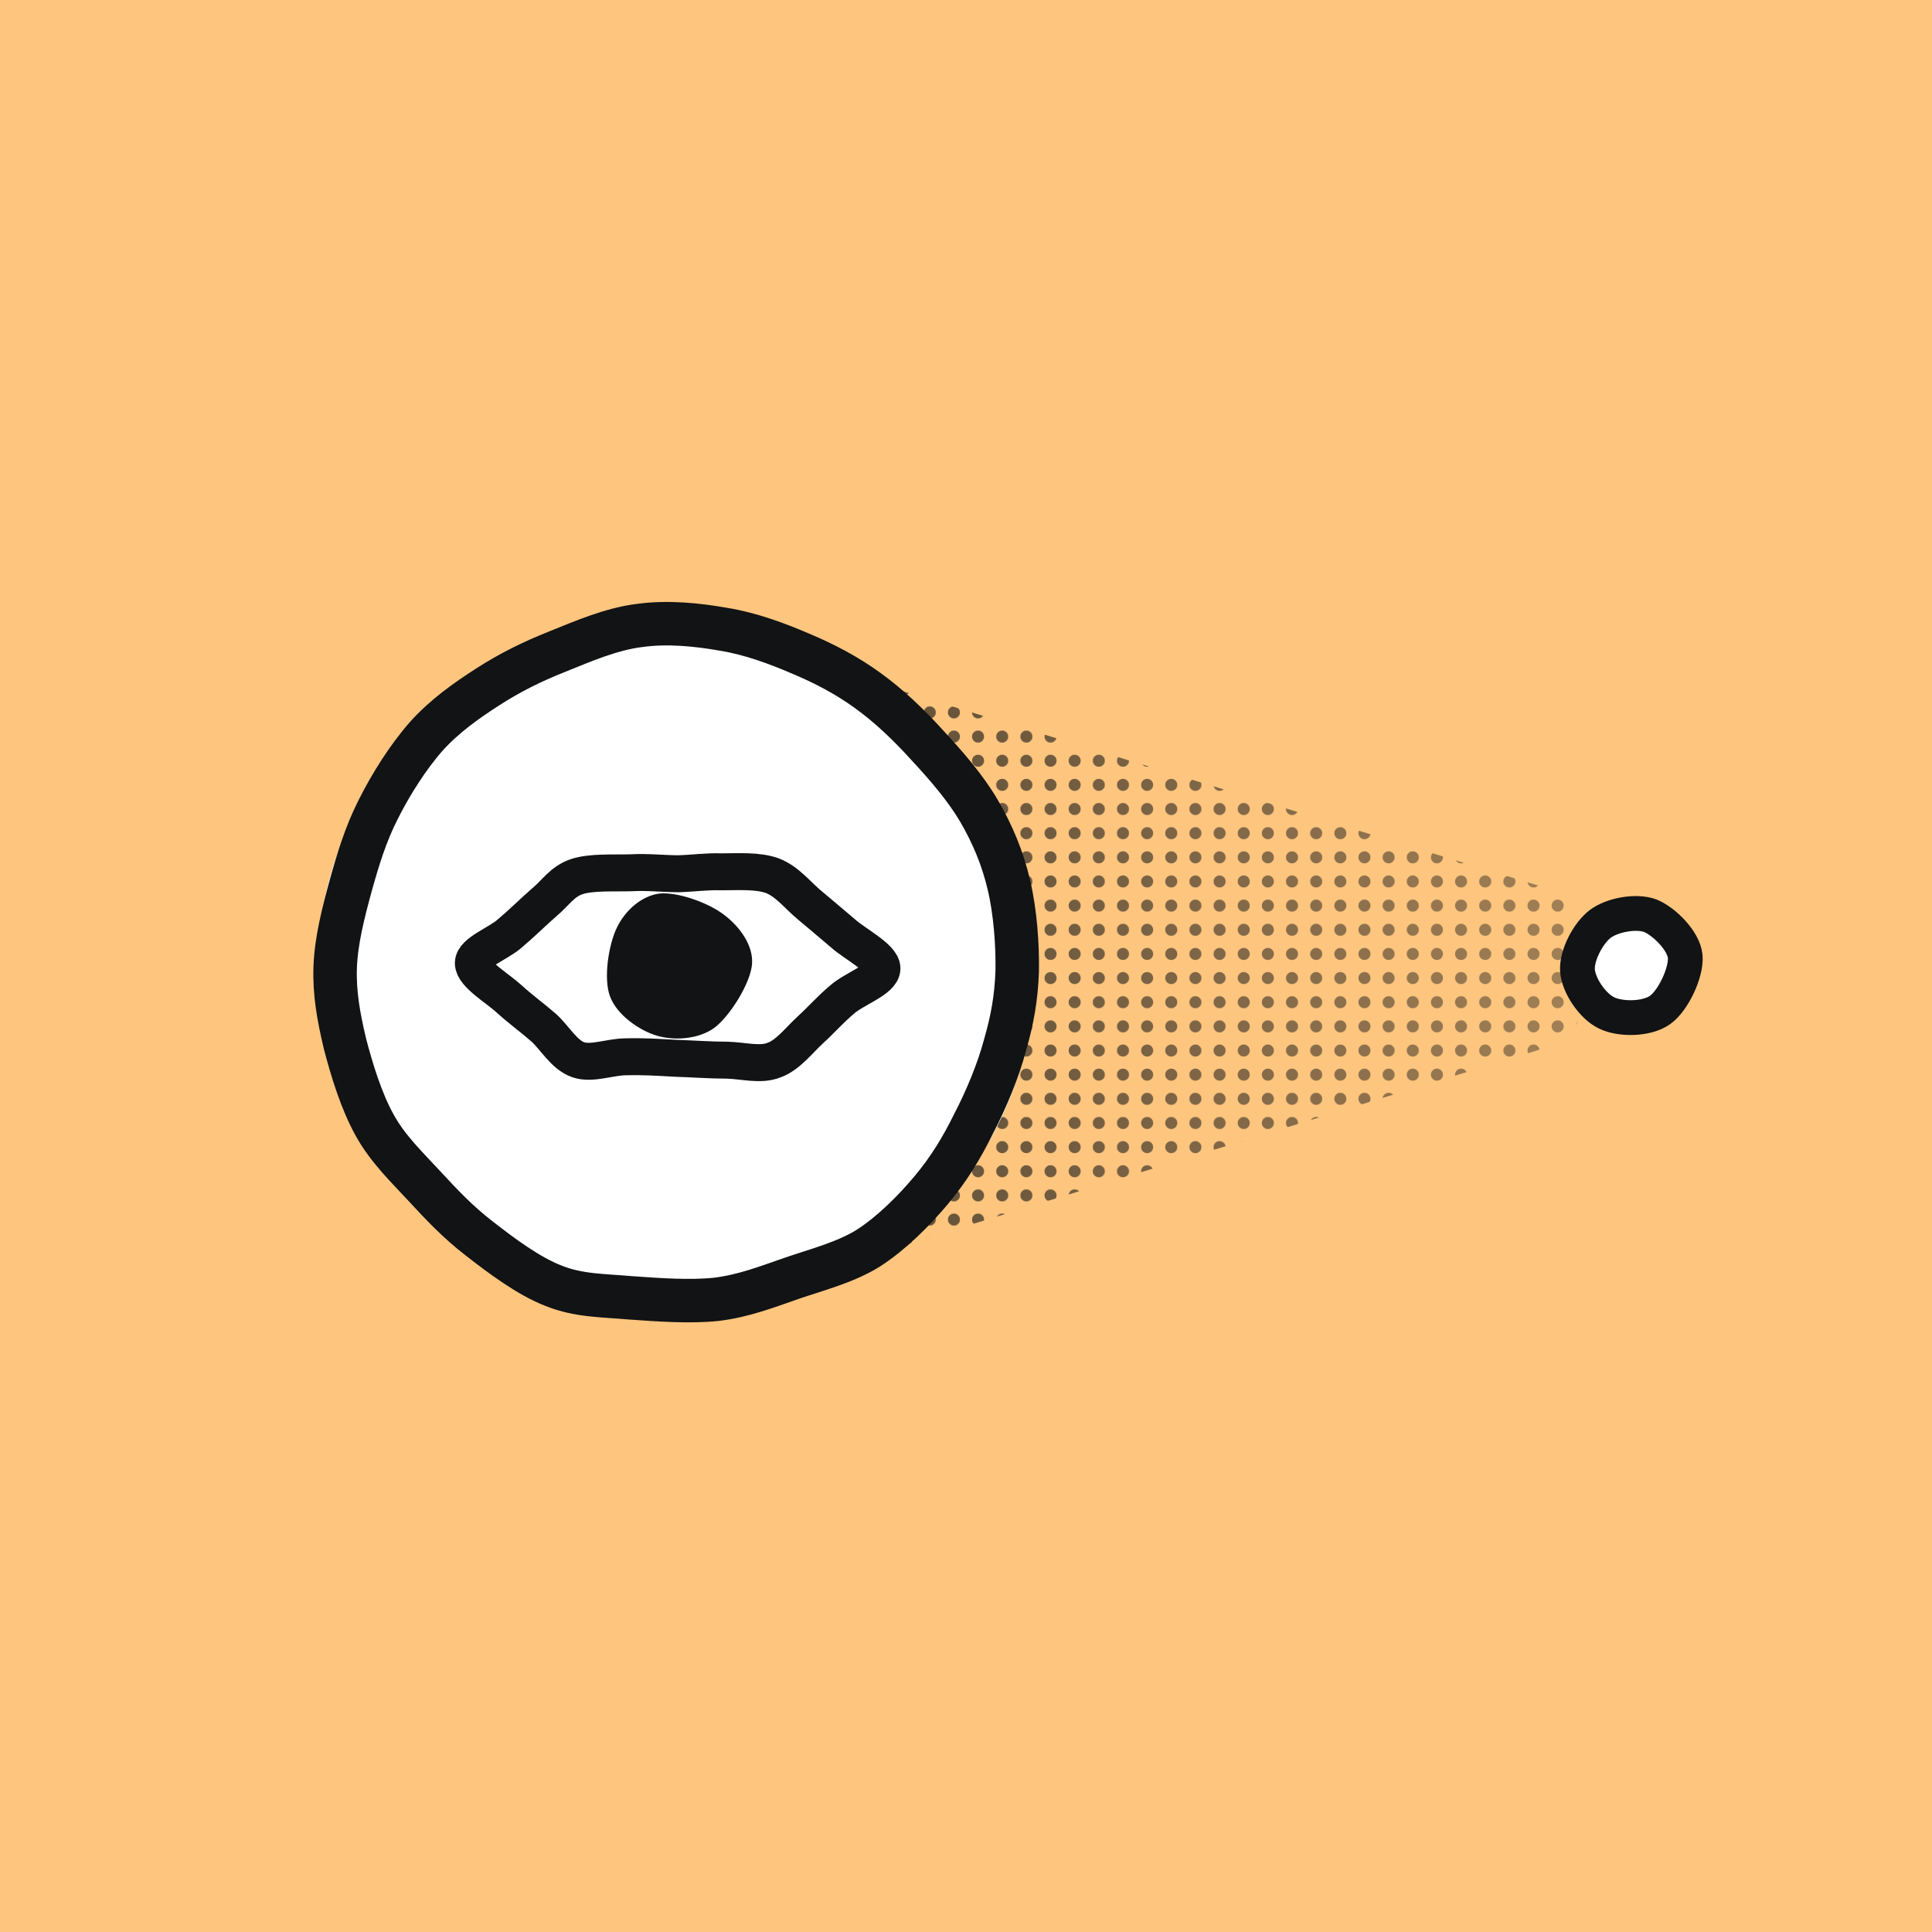
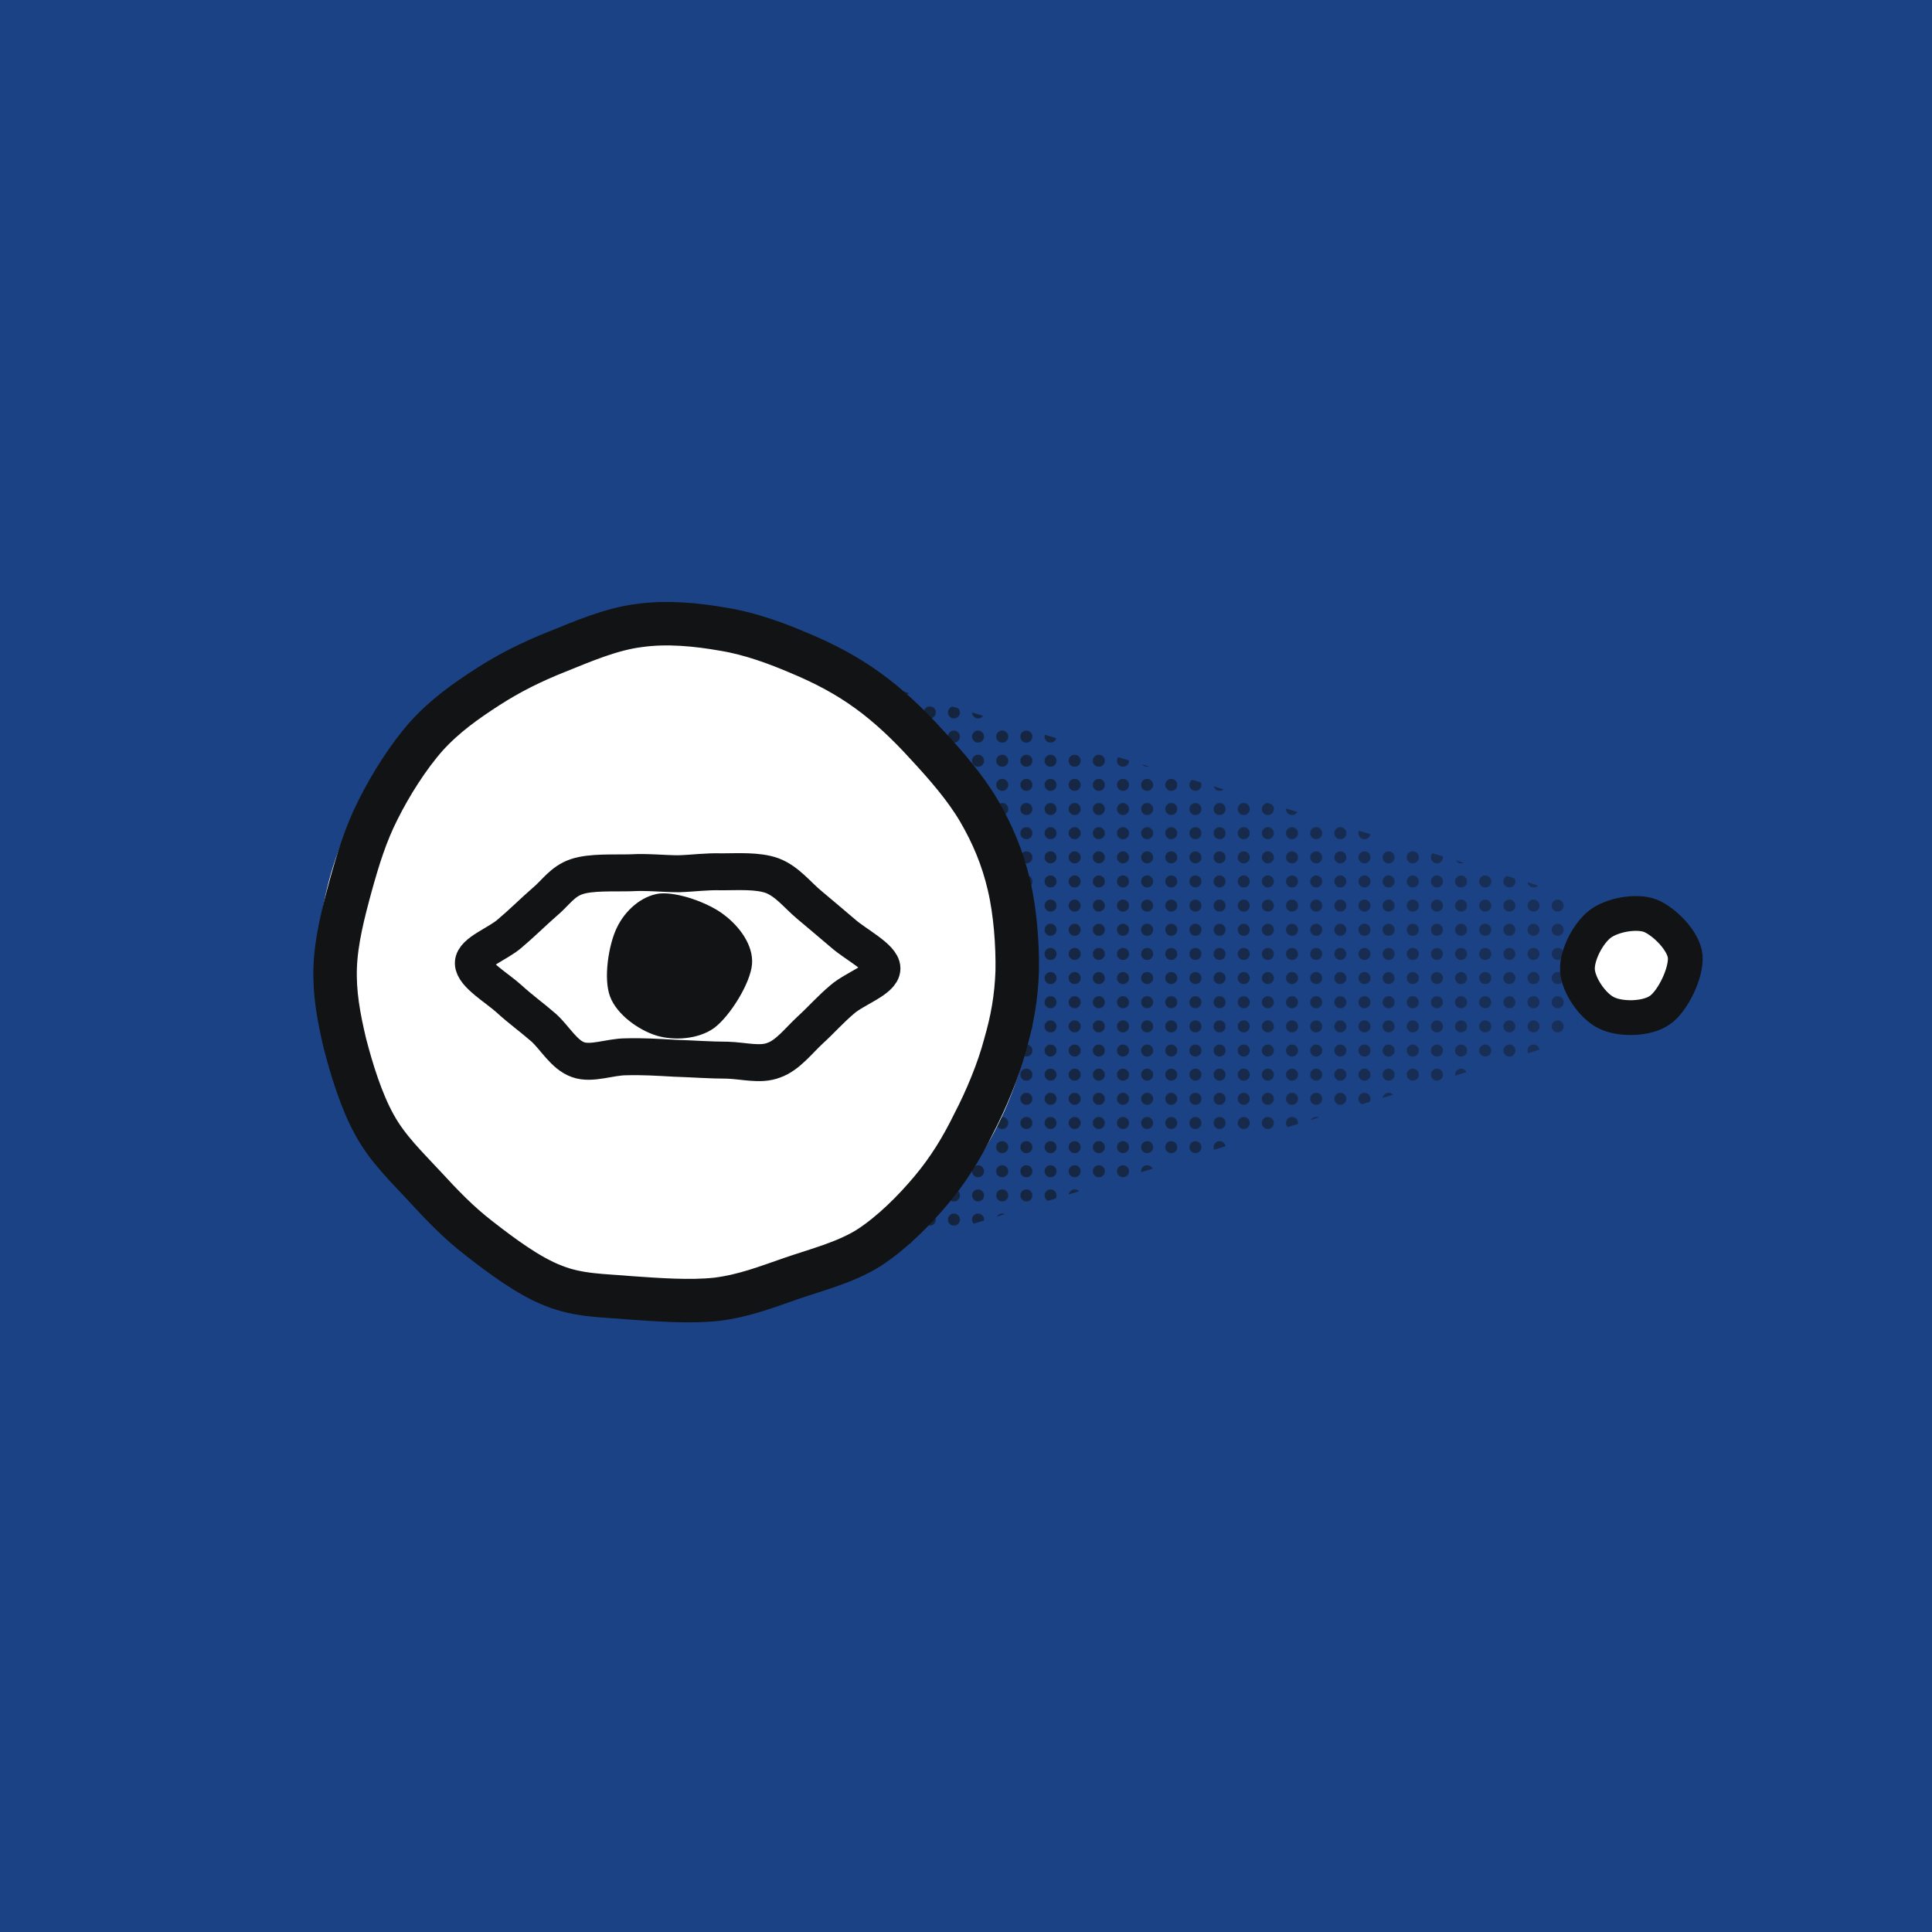
<svg xmlns="http://www.w3.org/2000/svg" viewBox="0 0 400 400" class="ud-ill ud-ill-eye" role="img" aria-label="eye illustration">
-   <rect width="400" height="400" fill="#fdc57e" />
+   <rect width="400" height="400" fill="#1c4286" />
  <defs>
    <pattern id="ud-ht-eye" width="5" height="5" patternUnits="userSpaceOnUse">
      <circle cx="2.5" cy="2.5" r="1.25" fill="#111314" />
    </pattern>
    <linearGradient id="ud-fade-eye" x1="0" x2="1">
      <stop offset="0" stop-color="#fff" />
      <stop offset="1" stop-color="#fff" stop-opacity=".25" />
    </linearGradient>
    <mask id="ud-mask-eye">
      <rect width="400" height="400" fill="url(#ud-fade-eye)" />
    </mask>
  </defs>
  <path class="ud-pop" fill="url(#ud-ht-eye)" mask="url(#ud-mask-eye)" d="M160.8 139.1Q160.8 135.1 164.6 136.3L319.3 183.6Q328.9 186.5 328.7 196.5L328.5 204.4Q328.3 214.4 318.8 217.3L164.7 264.7Q160.9 265.8 160.9 261.8Z" style="animation-delay:260ms" />
  <path class="ud-pop" fill="#ffffff" d="M117.1 133.4C132 127.9 149 129.6 163.3 134.4C177.6 139.3 194.6 149.9 203 162.5C211.4 175.2 215.5 195.2 213.6 210.2C211.7 225.2 203.9 242.2 191.5 252.6C179.1 263.1 154.3 271.7 139.1 272.9C123.9 274.1 112.3 269.1 100.4 259.9C88.5 250.7 72.2 233 67.8 217.6C63.4 202.2 65.9 181.6 74.1 167.6C82.3 153.5 102.3 139 117.1 133.4Z" />
  <path class="ud-draw" fill="none" stroke="#111314" stroke-width="9" stroke-linecap="round" stroke-linejoin="round" pathLength="1" d="M165.7 135.3C170.7 137.4 175.3 139.8 179.7 143C184 146.1 188.1 150 191.9 154.2C195.8 158.4 199.9 163.1 202.7 167.9C205.5 172.7 207.6 177.7 208.9 183.3C210.2 188.8 210.7 195.6 210.6 201.1C210.4 206.6 209.6 211.1 208.1 216.3C206.7 221.6 204.2 227.6 201.6 232.6C199.1 237.7 196.4 242.1 192.8 246.4C189.2 250.7 184.6 255.3 179.8 258.4C175 261.4 169 262.9 163.8 264.7C158.6 266.5 154 268.3 148.4 269C142.9 269.6 136.2 269.1 130.5 268.7C124.9 268.2 119.8 268.3 114.6 266.2C109.4 264.2 103.7 259.9 99.2 256.4C94.8 253 91.5 249.5 87.9 245.6C84.3 241.7 80.3 237.9 77.6 233C74.8 228 72.8 221.4 71.4 216C70.1 210.5 69.2 205.6 69.4 200.2C69.6 194.7 71.1 188.9 72.6 183.4C74.1 178 75.7 172.7 78.3 167.6C80.9 162.4 84.5 156.7 88.3 152.4C92.1 148.2 96.5 145.1 101 142.2C105.5 139.3 110.1 137 115.4 134.9C120.6 132.8 126.6 130.2 132.4 129.5C138.1 128.7 144.3 129.3 149.9 130.3C155.4 131.2 160.8 133.2 165.7 135.3Z" />
  <path class="ud-pop" fill="#ffffff" stroke="#111314" stroke-width="7.2" d="M343.7 209.1C340.9 211.1 335.4 211.1 332.6 209.7C329.7 208.3 326.8 204 326.6 200.9C326.4 197.8 328.8 193.2 331.3 191.3C333.8 189.4 338.8 188.5 341.7 189.6C344.6 190.8 348.6 194.8 348.9 198C349.2 201.3 346.4 207.2 343.7 209.1Z" style="animation-delay:300ms" />
  <g class="ud-blink">
    <path class="ud-draw" fill="none" stroke="#111314" stroke-width="7.65" stroke-linecap="round" stroke-linejoin="round" pathLength="1" style="animation-delay:240ms" d="M98 199.4C98 197.2 103.1 195.4 105.5 193.3C108 191.2 110.4 188.8 112.7 186.8C115 184.9 116.4 182.5 119.4 181.5C122.4 180.5 127 180.8 130.6 180.7C134.1 180.5 137.4 180.9 140.5 180.9C143.7 180.8 146.2 180.4 149.4 180.5C152.7 180.5 156.9 180.2 159.9 181.3C163 182.5 165.1 185.3 167.5 187.3C169.9 189.3 172 191.1 174.6 193.3C177.1 195.5 182.6 198.3 182.6 200.5C182.6 202.8 176.9 204.7 174.4 206.9C171.9 209 170.1 211.1 167.8 213.2C165.4 215.4 163.1 218.5 160.2 219.5C157.4 220.6 154 219.6 150.6 219.5C147.1 219.5 143.1 219.2 139.7 219.1C136.2 218.9 133 218.7 129.6 218.8C126.3 218.8 122.5 220.4 119.7 219.4C116.8 218.4 114.9 214.9 112.6 212.8C110.2 210.7 107.8 209 105.4 206.8C103 204.6 98 201.7 98 199.4Z" />
    <path class="ud-pop" fill="#111314" d="M155.7 199.6C155.4 203.5 151.2 210.3 147.9 212.8C144.6 215.2 139.5 215.5 135.9 214.4C132.3 213.3 127.7 210.1 126.3 206.3C124.9 202.6 126 195.6 127.7 192.1C129.4 188.5 132.8 185.5 136.5 185C140.2 184.6 146.7 186.9 149.9 189.4C153.1 191.8 156 195.7 155.7 199.6Z" style="animation-delay:420ms" />
  </g>
</svg>
